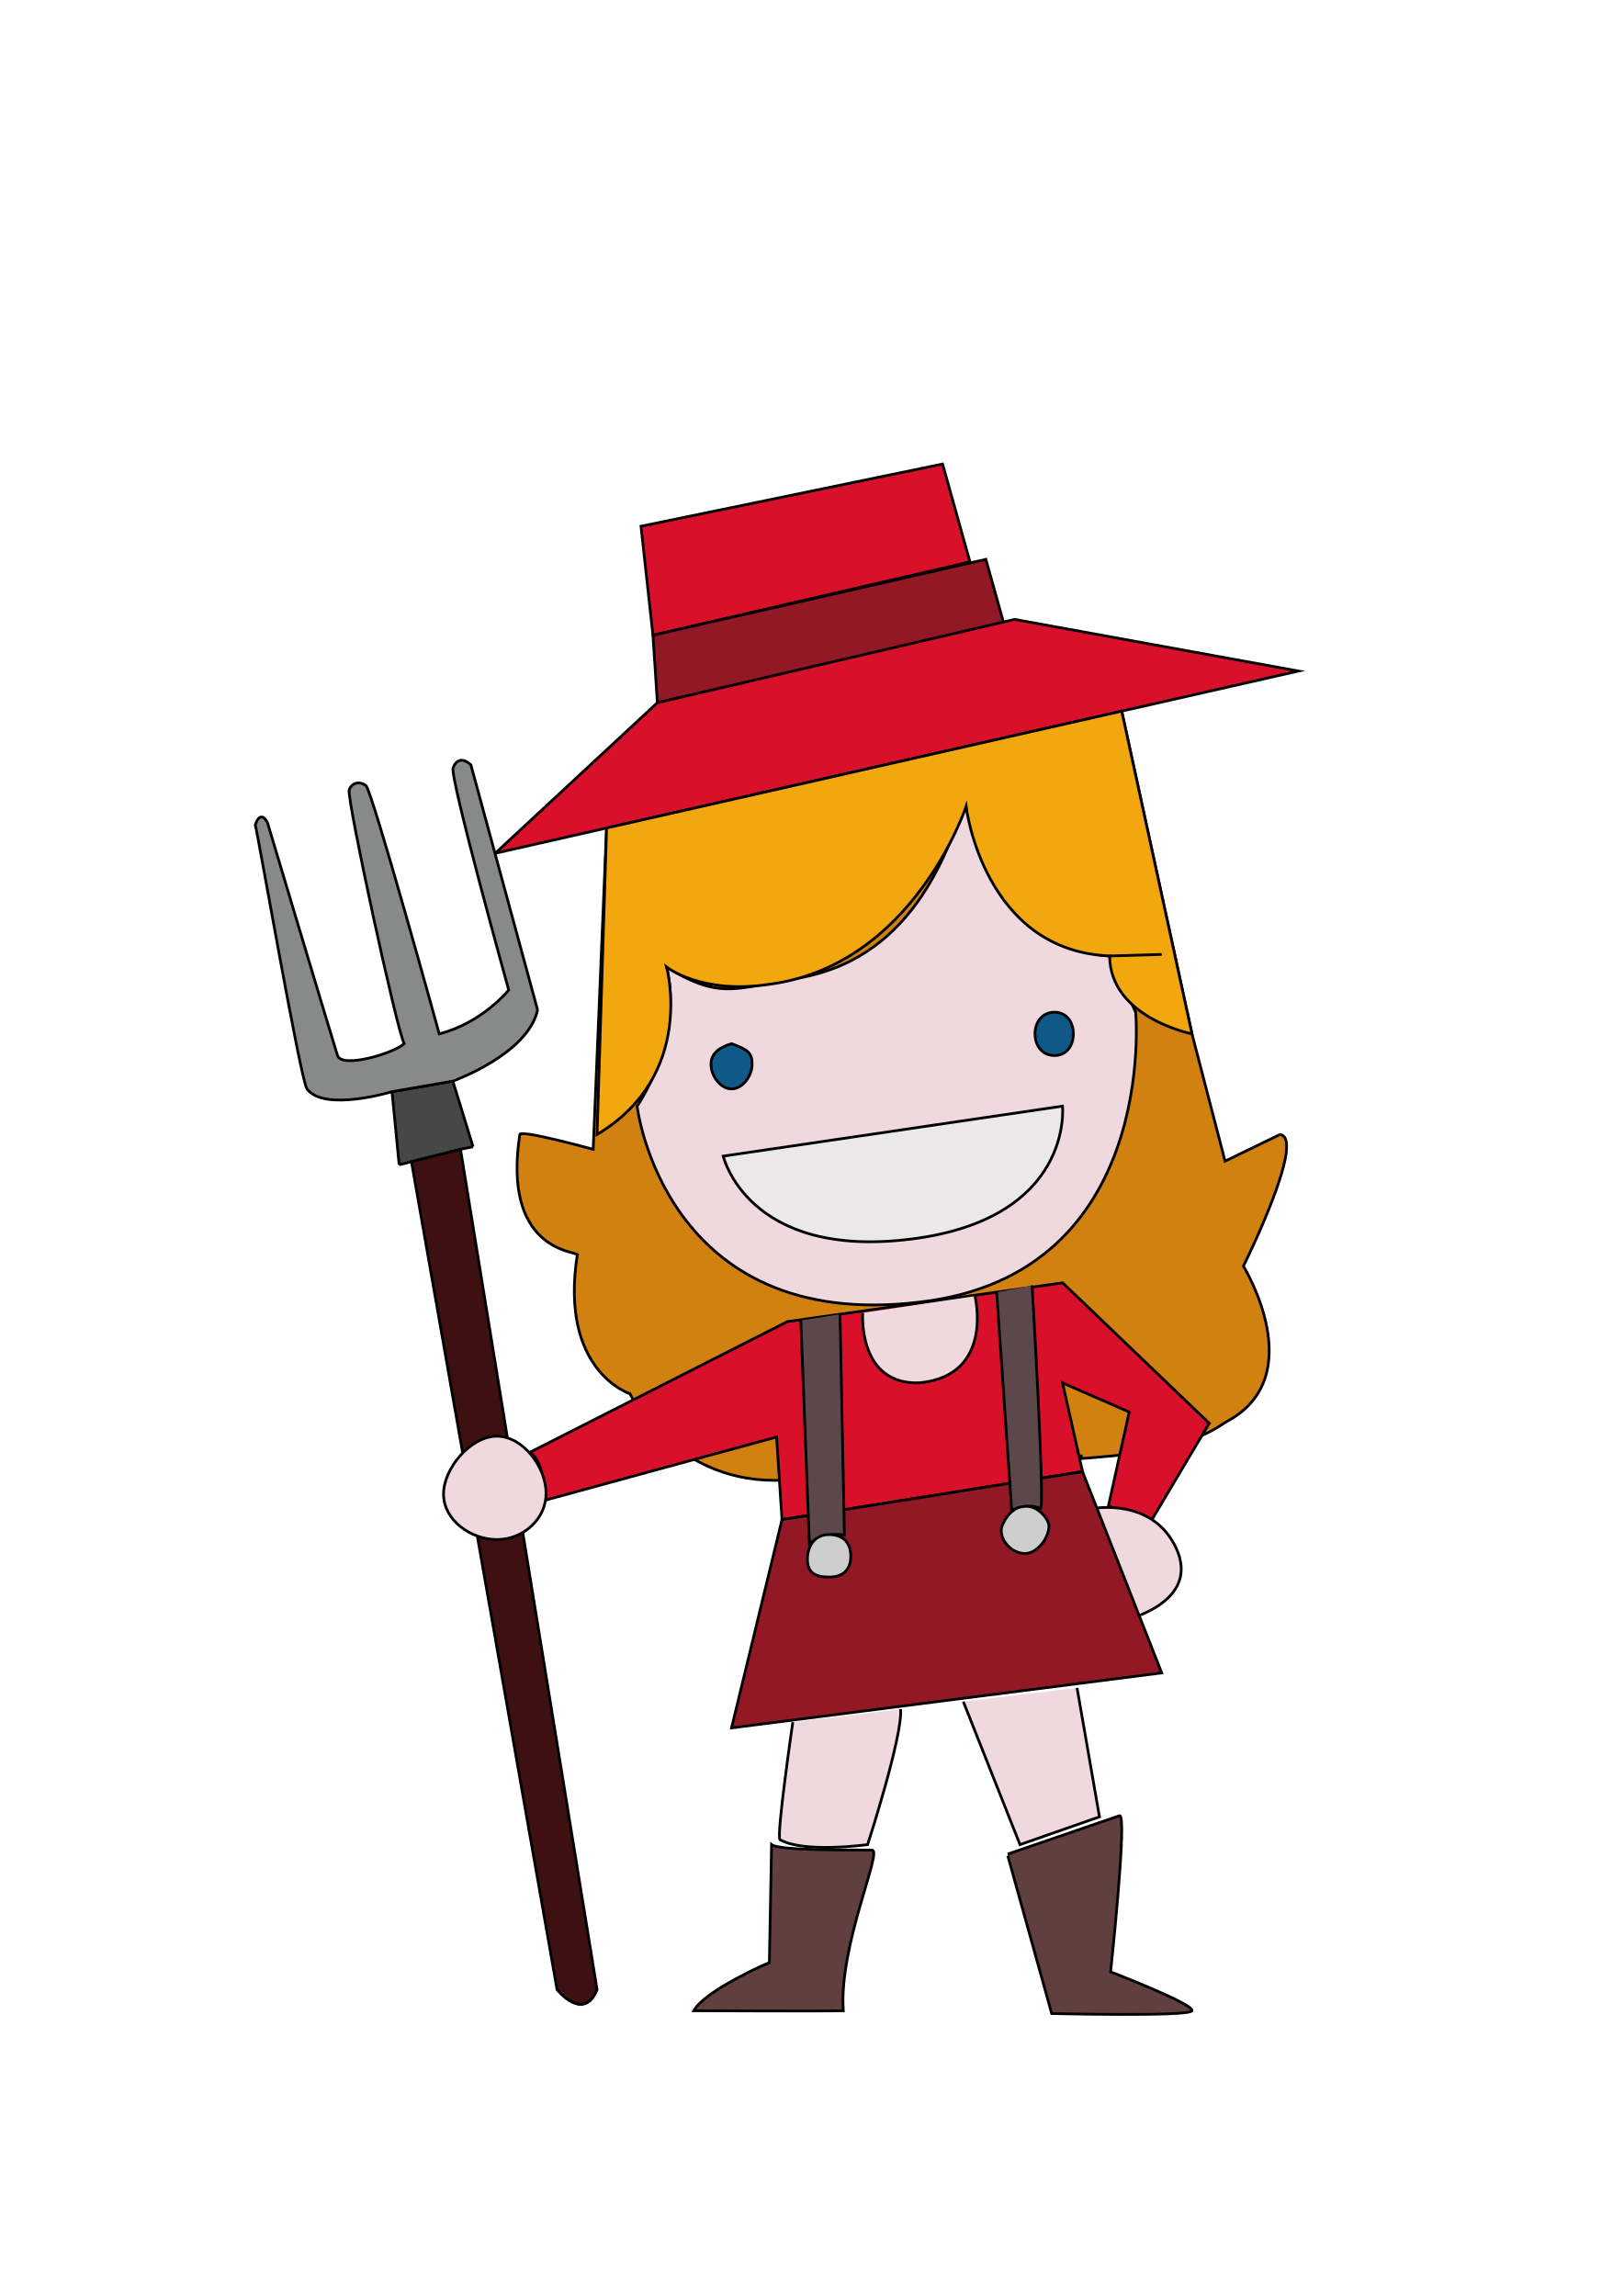
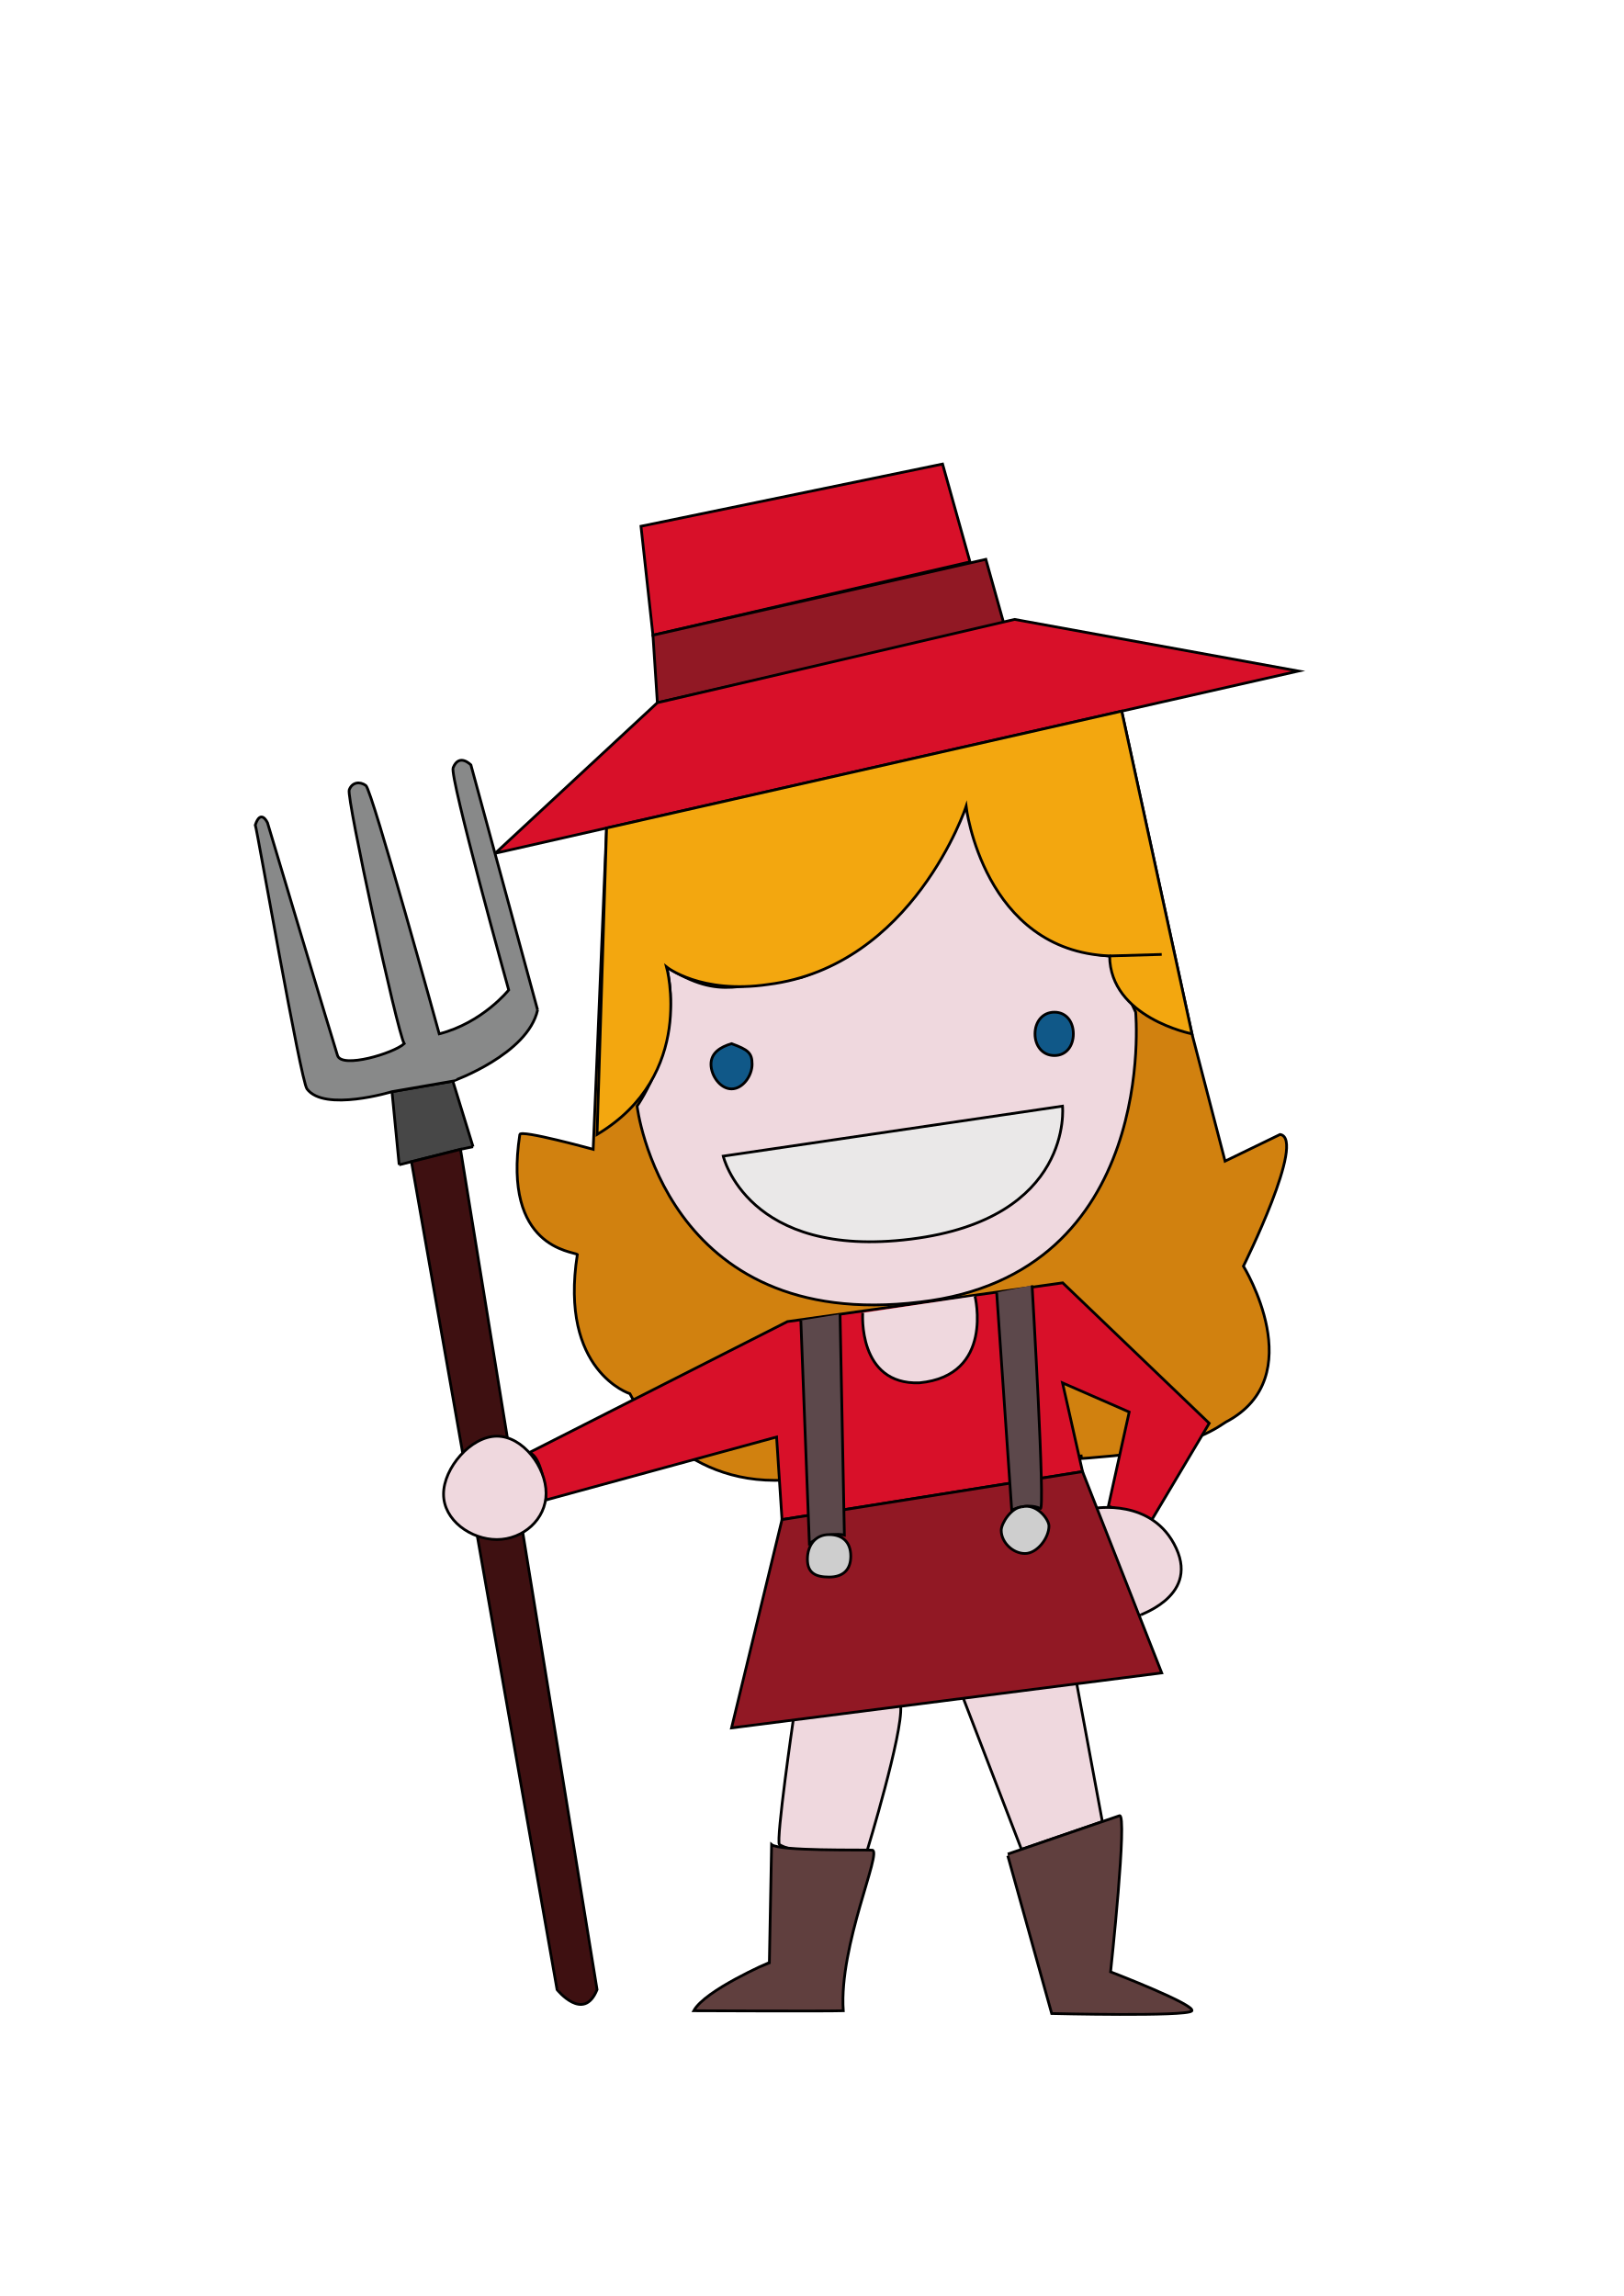
- <svg xmlns="http://www.w3.org/2000/svg" version="1.1" id="Calque_2" x="0px" y="0px" width="595.28px" height="841.89px" viewBox="0 0 595.28 841.89" enable-background="new 0 0 595.28 841.89" xml:space="preserve">
-   <path fill="#D1810F" stroke="#000000" stroke-miterlimit="10" d="M217.469,421.435c0,0-26.585-7.335-26.895-5.451  c-6.418,41.87,19.56,42.788,21.088,44.01c-6.724,42.787,19.254,51.038,19.254,51.038s15.587,31.784,53.178,31.784  c37.592,0,112.774-9.006,112.774-9.006s-18.411,2.803,11.309,0c29.719-2.803,39.559-11.492,41.259-12.387  c31.479-16.504,6.418-57.152,6.418-57.152s23.228-46.76,13.447-48.288l-20.171,9.78l-12.132-46.672l-25.766-118.333l-188.853,42.854  L217.469,421.435z" />
-   <path fill="#D81029" stroke="#000000" stroke-miterlimit="10" d="M194.019,532.643l94.661-48.047l100.922-14.211l53.723,51.496  l-21.007,35.328l-15.974-4.891l7.641-34.562l-24.45-10.682l7.335,32.533l-110.176,17.602l-1.987-30.285L200.202,550  C200.202,550,199.297,534.236,194.019,532.643z" />
-   <path fill="#EFD8DE" stroke="#000000" stroke-miterlimit="10" d="M400.995,553.107c0,0,21.6-4.025,30.207,14.568  c8.607,18.592-15.646,24.932-12.846,24.576" />
-   <path fill="#EFD8DE" stroke="#000000" stroke-miterlimit="10" d="M233.566,405.593c0,0,9.779,83.246,103.708,71.835  c87.816-10.188,79.082-106.282,79.082-106.282l-9.549-20.625c0,0-42.944-0.552-52.621-56.786  c-6.191,15.133-17.464,56.731-60.587,64.734c-22.642,3.305-28.758,8.92-49.234-3.916  C250.782,381.143,233.566,405.593,233.566,405.593z" />
+ <svg xmlns="http://www.w3.org/2000/svg" version="1.1" id="Calque_2" x="0px" y="0px" width="595.279px" height="841.891px" viewBox="0 0 595.279 841.891" enable-background="new 0 0 595.279 841.891" xml:space="preserve">
+   <polyline fill="#EFD8DE" stroke="#000000" stroke-miterlimit="10" points="353.166,622.719 374.481,678.12 404.142,667.937   394.758,617.399 " />
+   <path fill="#EFD8DE" stroke="#000000" stroke-miterlimit="10" d="M290.817,630.693c0,0-6.392,44.019-5.075,45.68  c8.762,5.093,32.229,2,32.229,2s13.039-42.785,12.241-52.718" />
+   <path fill="#D1810F" stroke="#000000" stroke-miterlimit="10" d="M217.469,421.435c0,0-26.585-7.335-26.895-5.451  c-6.419,41.87,19.56,42.788,21.088,44.01c-6.725,42.787,19.254,51.038,19.254,51.038s15.587,31.784,53.178,31.784  c37.592,0,112.774-9.006,112.774-9.006s-18.411,2.803,11.309,0c29.719-2.803,39.559-11.492,41.259-12.387  c31.479-16.504,6.418-57.152,6.418-57.152s23.228-46.76,13.447-48.288l-20.171,9.78l-12.133-46.672l-25.766-118.334l-188.853,42.854  L217.469,421.435z" />
+   <path fill="#D81029" stroke="#000000" stroke-miterlimit="10" d="M194.019,532.643l94.661-48.047l100.922-14.211l53.723,51.496  l-21.007,35.327l-15.974-4.891l7.641-34.562l-24.449-10.683l7.335,32.533l-110.177,17.602l-1.986-30.284L200.202,550  C200.202,550,199.297,534.236,194.019,532.643z" />
+   <path fill="#EFD8DE" stroke="#000000" stroke-miterlimit="10" d="M400.995,553.107c0,0,21.6-4.025,30.206,14.568  c8.607,18.592-15.646,24.932-12.846,24.576" />
+   <path fill="#EFD8DE" stroke="#000000" stroke-miterlimit="10" d="M233.566,405.594c0,0,9.779,83.246,103.708,71.835  c87.816-10.188,79.082-106.282,79.082-106.282l-9.549-20.625c0,0-42.944-0.552-52.621-56.786  c-6.19,15.133-21.712,51.377-60.587,64.734c-21.959,1.809-28.758,8.92-49.234-3.916  C250.782,381.143,233.566,405.594,233.566,405.594z" />
  <path fill="none" stroke="#000000" stroke-miterlimit="10" d="M425.903,349.969" />
-   <polygon fill="#911824" stroke="#000000" stroke-miterlimit="10" points="286.693,557.209 268.197,633.586 425.903,613.416   396.869,539.607 " />
+   <polygon fill="#911824" stroke="#000000" stroke-miterlimit="10" points="286.693,557.209 268.197,633.587 425.903,613.416   396.869,539.607 " />
  <path fill="none" stroke="#000000" stroke-miterlimit="10" d="M277.982,360.972" />
  <path fill="none" stroke="#000000" stroke-miterlimit="10" d="M244.364,356.149" />
-   <path fill="none" stroke="#000000" stroke-miterlimit="10" d="M425.903,374.419" />
+   <path fill="none" stroke="#000000" stroke-miterlimit="10" d="M425.903,374.42" />
  <path fill="none" stroke="#000000" stroke-miterlimit="10" d="M425.903,349.969" />
  <g>
    <path fill="#DDBFC6" stroke="#000000" stroke-miterlimit="10" d="M354.186,295.721" />
    <g>
      <path fill="#DDBFC6" stroke="#000000" stroke-miterlimit="10" d="M406.807,350.521" />
    </g>
  </g>
  <polygon fill="#D81029" stroke="#000000" stroke-miterlimit="10" points="355.61,206.021 239.383,232.914 234.994,192.965   345.563,170.149 " />
  <polygon fill="#911824" stroke="#000000" stroke-miterlimit="10" points="368.021,228.635 241.002,257.671 239.383,232.914   361.43,205.092 " />
-   <path fill="#EAE8E8" stroke="#000000" stroke-miterlimit="10" d="M265.146,423.93l124.388-18.337c0,0,4.279,41.294-55.623,48.763  C274.009,461.827,265.146,423.93,265.146,423.93z" />
-   <path fill="#EFD8DE" stroke="#000000" stroke-miterlimit="10" d="M316.287,481.387c0,0-1.934,26.477,20.783,25.668  c27.606-2.644,20.374-31.78,20.374-31.78" />
-   <path fill="#EFD8DE" stroke="#000000" stroke-miterlimit="10" d="M290.653,631.488c0,0-6.04,41.391-4.724,43.053  c8.762,5.092,32.151,1.832,32.151,1.832s12.895-39.723,12.097-49.656" />
-   <polyline fill="#EFD8DE" stroke="#000000" stroke-miterlimit="10" points="353.166,623.943 373.948,676.373 403.085,666.186   394.864,618.912 " />
-   <path fill="#5C484B" stroke="#000000" stroke-miterlimit="10" d="M307.977,481.879l1.588,81.006c0,0-5.908-1.631-12.836,3.057  l-3.13-81.739" />
-   <path fill="#5C484B" stroke="#000000" stroke-miterlimit="10" d="M365.391,473.887l5.525,79.859c0,0,5.63-2.83,10.472-0.639  c1.951,2.049-3.009-81.807-3.009-81.807" />
-   <path fill="#105888" stroke="#000000" stroke-miterlimit="10" d="M275.736,390.233c0-4.164-1.471-5.33-7.539-7.541  c-4.082,1.201-7.539,3.376-7.539,7.541c0,4.162,3.375,9.044,7.539,9.044S275.736,394.395,275.736,390.233z" />
-   <path fill="#105888" stroke="#000000" stroke-miterlimit="10" d="M393.508,379.092c0-4.389-2.55-7.946-6.938-7.946  s-7.12,3.558-7.12,7.946s2.731,7.946,7.12,7.946S393.508,383.48,393.508,379.092z" />
+   <path fill="#EAE8E8" stroke="#000000" stroke-miterlimit="10" d="M265.146,423.93l124.389-18.337c0,0,4.278,41.294-55.623,48.763  C274.009,461.827,265.146,423.93,265.146,423.93z" />
+   <path fill="#EFD8DE" stroke="#000000" stroke-miterlimit="10" d="M316.287,481.387c0,0-1.935,26.477,20.782,25.668  c27.606-2.645,20.374-31.78,20.374-31.78" />
+   <path fill="#5C484B" stroke="#000000" stroke-miterlimit="10" d="M307.977,481.88l1.588,81.006c0,0-5.907-1.631-12.836,3.057  l-3.13-81.739" />
+   <path fill="#5C484B" stroke="#000000" stroke-miterlimit="10" d="M365.391,473.887l5.525,79.858c0,0,5.63-2.83,10.472-0.639  c1.951,2.049-3.009-81.807-3.009-81.807" />
+   <path fill="#105888" stroke="#000000" stroke-miterlimit="10" d="M275.736,390.233c0-4.164-1.471-5.33-7.539-7.541  c-4.082,1.201-7.538,3.376-7.538,7.541c0,4.162,3.375,9.044,7.538,9.044C272.361,399.277,275.736,394.395,275.736,390.233z" />
+   <path fill="#105888" stroke="#000000" stroke-miterlimit="10" d="M393.508,379.093c0-4.39-2.55-7.946-6.938-7.946  c-4.388,0-7.119,3.558-7.119,7.946c0,4.388,2.73,7.945,7.119,7.945C390.959,387.038,393.508,383.48,393.508,379.093z" />
  <path fill="none" stroke="#000000" stroke-miterlimit="10" d="M411.233,533.811" />
-   <path fill="none" stroke="#000000" stroke-miterlimit="10" d="M394.675,531.467" />
-   <path fill="#603F3E" stroke="#000000" stroke-miterlimit="10" d="M254.348,737.297c0,0,48.287,0.207,54.808,0  c-1.63-24.043,14.467-58.682,10.595-58.885c-3.871-0.203-34.023,0.408-36.878-2.039l-0.814,43.199  C282.058,719.572,258.423,729.76,254.348,737.297z" />
-   <path fill="#603F3E" stroke="#000000" stroke-miterlimit="10" d="M369.466,680.451l16.096,57.863c0,0,49.306,1.203,51.345-0.926  c2.039-2.131-29.746-14.355-29.746-14.355s6.299-58.295,3.26-57.252c-3.04,1.045-40.954,14.059-40.954,14.059" />
-   <polyline fill="#474747" stroke="#000000" stroke-miterlimit="10" points="173.424,420.463 166.022,396.424 143.713,400.294   146.336,427.102 " />
+   <path fill="none" stroke="#000000" stroke-miterlimit="10" d="M394.675,531.468" />
+   <path fill="#603F3E" stroke="#000000" stroke-miterlimit="10" d="M254.348,737.298c0,0,48.287,0.207,54.808,0  c-1.63-24.043,14.468-58.683,10.596-58.886c-3.871-0.203-34.023,0.408-36.878-2.039l-0.814,43.199  C282.058,719.572,258.423,729.76,254.348,737.298z" />
+   <path fill="#603F3E" stroke="#000000" stroke-miterlimit="10" d="M369.466,680.451l16.096,57.863c0,0,49.306,1.203,51.345-0.926  c2.039-2.131-29.745-14.355-29.745-14.355s6.299-58.295,3.26-57.252c-3.04,1.045-40.954,14.06-40.954,14.06" />
+   <polyline fill="#474747" stroke="#000000" stroke-miterlimit="10" points="173.424,420.464 166.022,396.425 143.713,400.295   146.336,427.102 " />
  <polyline fill="#D81029" stroke="#000000" stroke-miterlimit="10" points="181.559,312.875 476.025,246.058 371.974,227.121   241.002,257.671 181.559,312.875 " />
-   <polyline fill="none" stroke="#000000" stroke-miterlimit="10" points="146.336,427.102 150.844,425.967 168.829,421.435   173.424,420.463 " />
-   <path fill="#CECECE" stroke="#000000" stroke-miterlimit="10" d="M311.906,570.627c0,4.977-2.827,7.643-7.946,7.643  s-7.945-1.574-7.945-6.553c0-4.98,2.826-9.016,7.945-9.016S311.906,565.645,311.906,570.627z" />
-   <path fill="#CECECE" stroke="#000000" stroke-miterlimit="10" d="M374.611,552.551c5.296-1.482,9.957,4.482,9.957,6.998  c0,4.383-4.314,10.086-8.787,10.086c-4.472,0-8.71-4.1-8.71-8.48C367.071,558.463,370.847,552.74,374.611,552.551" />
-   <path fill="#888989" stroke="#000000" stroke-miterlimit="10" d="M197.094,370.336l-24.449-89.846c0,0-4.28-4.482-6.521,1.02  c-1.426,3.056,20.375,81.498,20.375,81.498s-9.576,12.022-25.468,16.083c0,0-24.653-89.43-26.895-91.061  c-2.242-1.631-5.093-1.223-6.113,1.628c-1.02,2.853,17.522,88.427,20.171,93.033c-3.872,3.543-22.849,9.221-24.45,4.346  c-1.427-4.346-25.672-85.357-25.672-85.357s-2.445-5.298-4.483,0.814c0.815,2.445,16.628,93.666,18.949,96.782  c6.387,8.577,31.173,1.017,31.173,1.017l22.309-3.871C166.022,396.424,193.504,386.639,197.094,370.336" />
-   <path fill="#3E1011" stroke="#000000" stroke-miterlimit="10" d="M218.896,729.549l-50.067-308.114l-17.985,4.532l53.382,303.582  C204.226,729.549,214.006,741.775,218.896,729.549z" />
-   <path fill="#EFD8DE" stroke="#000000" stroke-miterlimit="10" d="M200.202,547.555c0,9.564-8.467,16.961-18.032,16.961  s-19.56-7.092-19.56-16.656s9.995-21.24,19.56-21.24S200.202,537.988,200.202,547.555z" />
-   <path fill="#F3A70F" stroke="#000000" stroke-miterlimit="10" d="M406.807,350.521c0.148,22.676,30.192,28.571,30.192,28.571  l-25.766-118.333l-188.853,42.854l-3.485,112.371c36.47-21.757,25.468-61.43,25.468-61.43s12.53,10.085,37.286,6.418  c53.178-6.724,72.536-65.25,72.536-65.25S360.51,348.625,406.807,350.521z" />
+   <polyline fill="none" stroke="#000000" stroke-miterlimit="10" points="146.336,427.102 150.844,425.968 168.829,421.435   173.424,420.464 " />
+   <path fill="#CECECE" stroke="#000000" stroke-miterlimit="10" d="M311.906,570.628c0,4.977-2.826,7.643-7.945,7.643  s-7.945-1.574-7.945-6.553c0-4.98,2.826-9.017,7.945-9.017S311.906,565.645,311.906,570.628z" />
+   <path fill="#CECECE" stroke="#000000" stroke-miterlimit="10" d="M374.611,552.552c5.296-1.482,9.957,4.481,9.957,6.998  c0,4.383-4.313,10.086-8.787,10.086c-4.472,0-8.71-4.101-8.71-8.48C367.071,558.464,370.847,552.74,374.611,552.552" />
+   <path fill="#888989" stroke="#000000" stroke-miterlimit="10" d="M197.094,370.337l-24.449-89.847c0,0-4.28-4.482-6.521,1.02  c-1.427,3.057,20.375,81.499,20.375,81.499s-9.576,12.021-25.469,16.083c0,0-24.652-89.431-26.895-91.062s-5.093-1.223-6.113,1.628  c-1.02,2.854,17.522,88.428,20.171,93.033c-3.872,3.543-22.849,9.221-24.449,4.346c-1.428-4.346-25.673-85.356-25.673-85.356  s-2.444-5.299-4.482,0.813c0.814,2.445,16.628,93.666,18.949,96.782c6.387,8.577,31.173,1.018,31.173,1.018l22.309-3.871  C166.022,396.425,193.504,386.639,197.094,370.337" />
+   <path fill="#3E1011" stroke="#000000" stroke-miterlimit="10" d="M218.896,729.55l-50.066-308.114l-17.985,4.532l53.382,303.582  C204.226,729.55,214.006,741.775,218.896,729.55z" />
+   <path fill="#EFD8DE" stroke="#000000" stroke-miterlimit="10" d="M200.202,547.555c0,9.563-8.468,16.961-18.032,16.961  c-9.565,0-19.561-7.092-19.561-16.656c0-9.563,9.995-21.24,19.561-21.24C191.735,526.62,200.202,537.988,200.202,547.555z" />
+   <path fill="#F3A70F" stroke="#000000" stroke-miterlimit="10" d="M406.807,350.521c0.148,22.676,30.191,28.571,30.191,28.571  l-25.766-118.334L222.38,303.613l-3.485,112.371c36.471-21.757,25.468-61.43,25.468-61.43s12.53,10.085,37.286,6.418  c53.179-6.725,72.536-65.25,72.536-65.25S360.51,348.625,406.807,350.521z" />
  <line fill="none" stroke="#000000" stroke-miterlimit="10" x1="425.903" y1="349.969" x2="406.807" y2="350.521" />
</svg>
